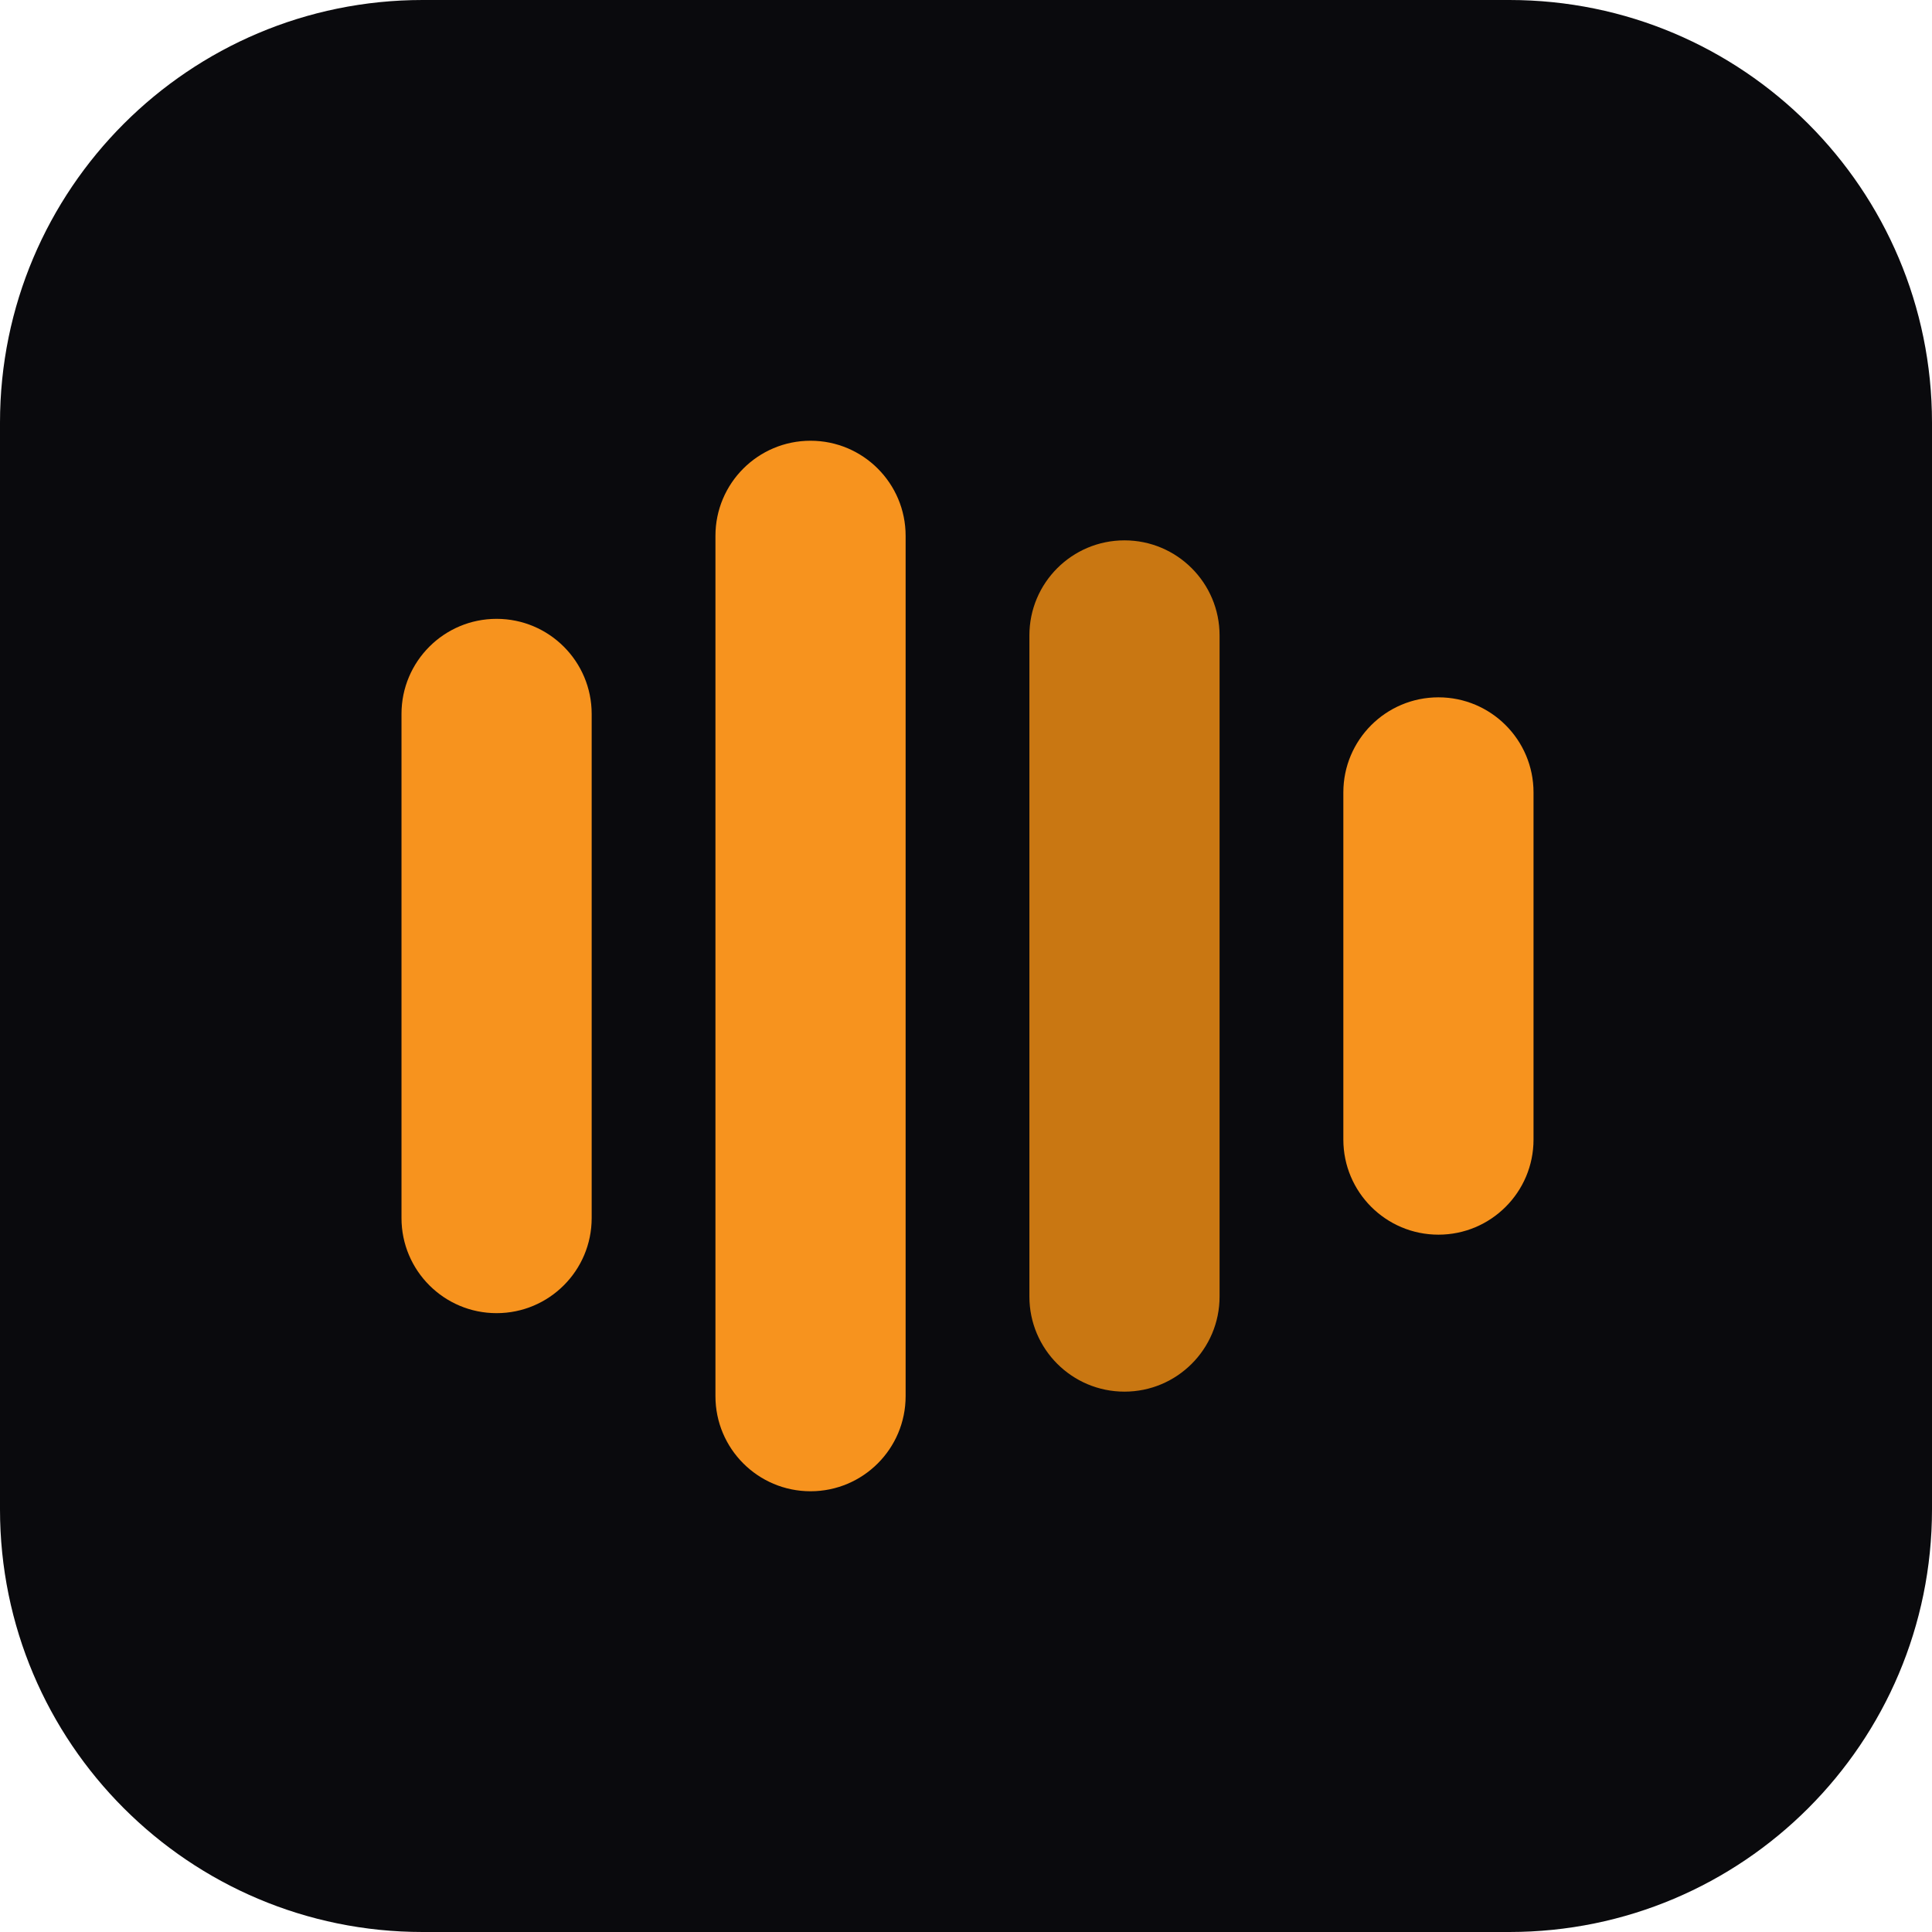
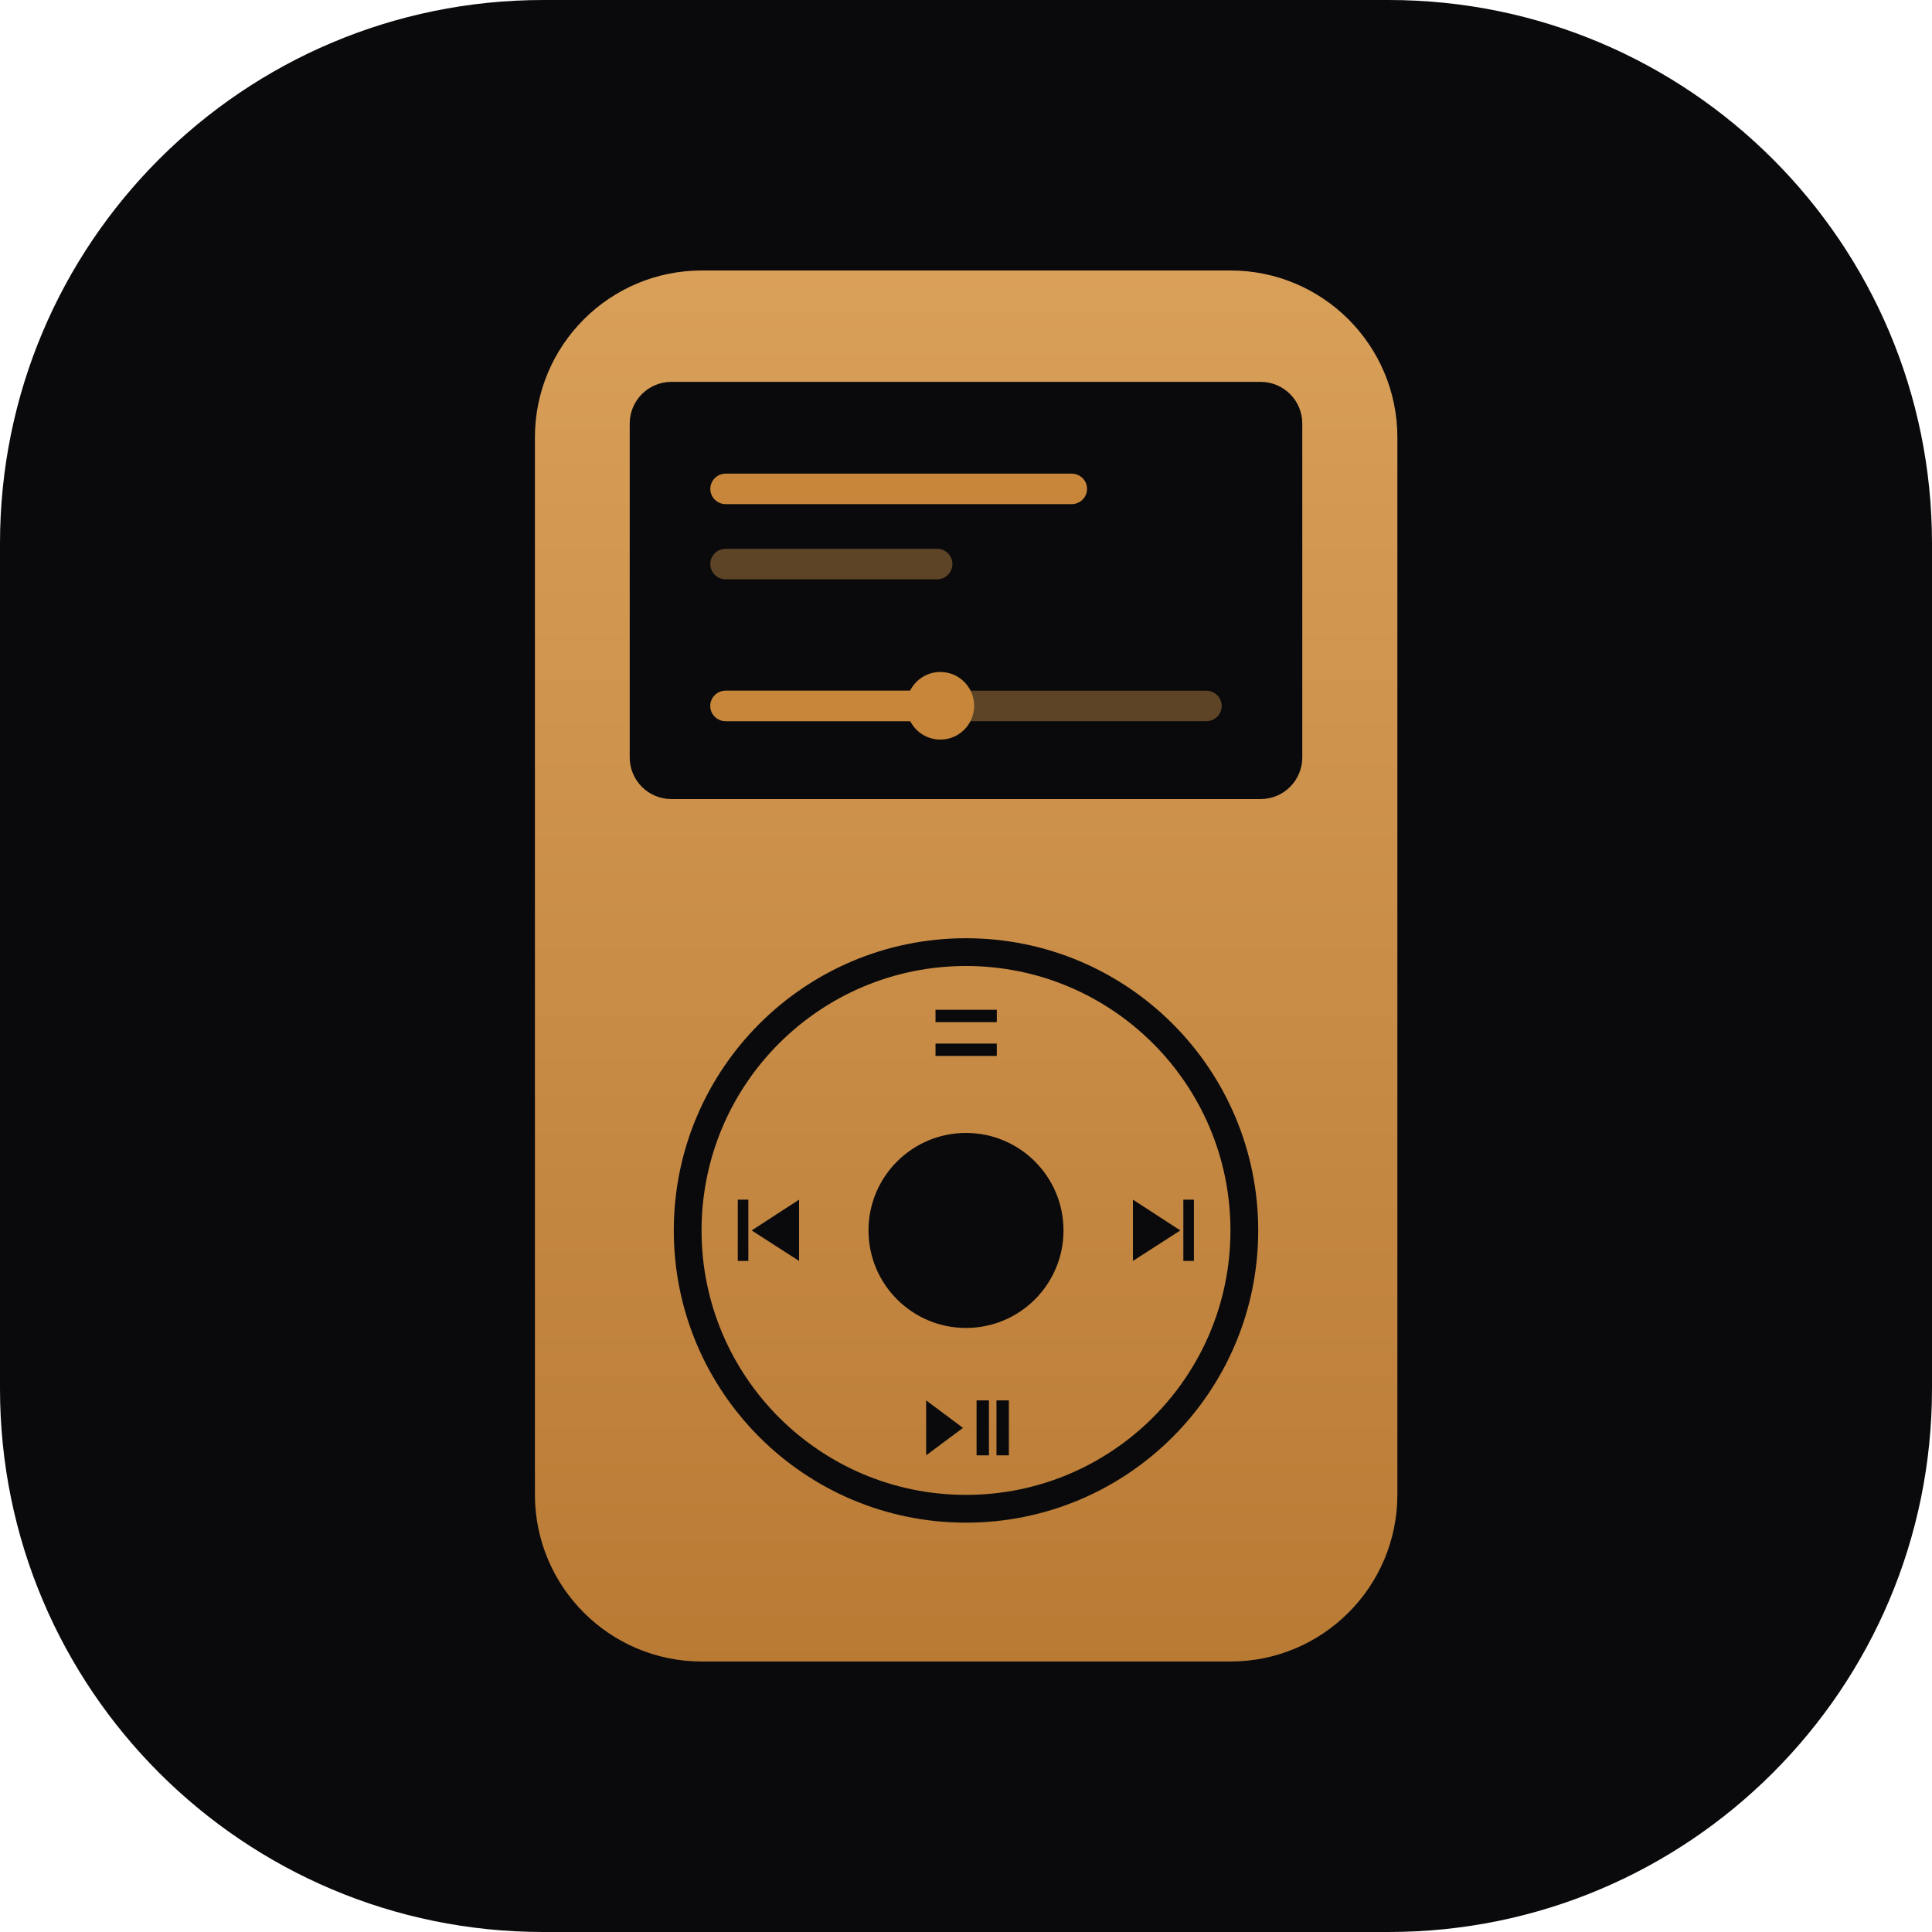
<svg xmlns="http://www.w3.org/2000/svg" viewBox="0 0 64 64" width="64" height="64">
-   <rect width="64" height="64" rx="14" fill="#0A0A0D" />
-   <rect x="13.3" y="20.5" width="6.3" height="23" rx="3.15" fill="#F7931E" />
-   <rect x="23.7" y="14.6" width="6.3" height="34.8" rx="3.15" fill="#F7931E" />
-   <rect x="34.1" y="17.9" width="6.3" height="28.2" rx="3.15" fill="#C97712" />
-   <rect x="44.5" y="23.1" width="6.3" height="17.8" rx="3.15" fill="#F7931E" />
+   <defs>
+     <linearGradient id="b" x1="0" y1="0" x2="0" y2="1">
+       <stop offset="0" stop-color="#D9A05A" />
+       <stop offset="1" stop-color="#B97A34" />
+     </linearGradient>
+   </defs>
+   <rect width="64" height="64" rx="18" fill="#0A0A0D" />
+   <rect x="17.72" y="8.96" width="28.57" height="46.08" rx="5.53" fill="url(#b)" />
+   <rect x="20.86" y="12.65" width="22.28" height="13.82" rx="1.38" fill="#0A0A0D" />
+   <rect x="23.53" y="15.69" width="12.48" height="1.01" rx="0.51" fill="#C8863A" />
+   <rect x="23.53" y="18.18" width="8.02" height="1.01" rx="0.51" fill="#5E4426" />
+   <rect x="23.53" y="22.88" width="16.94" height="1.01" rx="0.51" fill="#5E4426" />
+   <rect x="23.53" y="22.88" width="7.62" height="1.01" rx="0.51" fill="#C8863A" />
+   <circle cx="31.15" cy="23.38" r="1.12" fill="#C8863A" />
+   <circle cx="32" cy="40.76" r="9.22" fill="none" stroke="#0A0A0D" stroke-width="0.92" />
+   <rect x="30.99" y="33.45" width="2.03" height="0.41" fill="#0A0A0D" />
+   <rect x="30.99" y="34.57" width="2.03" height="0.41" fill="#0A0A0D" />
+   <rect x="24.44" y="39.74" width="0.35" height="2.03" fill="#0A0A0D" />
+   <polygon points="26.47,39.74 26.47,41.77 24.90,40.76" fill="#0A0A0D" />
+   <rect x="39.20" y="39.74" width="0.35" height="2.03" fill="#0A0A0D" />
+   <polygon points="37.53,39.74 37.53,41.77 39.10,40.76" fill="#0A0A0D" />
+   <polygon points="30.68,46.39 30.68,48.21 31.90,47.30" fill="#0A0A0D" />
+   <rect x="32.35" y="46.39" width="0.41" height="1.82" fill="#0A0A0D" />
+   <rect x="33.01" y="46.39" width="0.41" height="1.82" fill="#0A0A0D" />
+   <circle cx="32" cy="40.76" r="3.23" fill="#0A0A0D" />
</svg>
